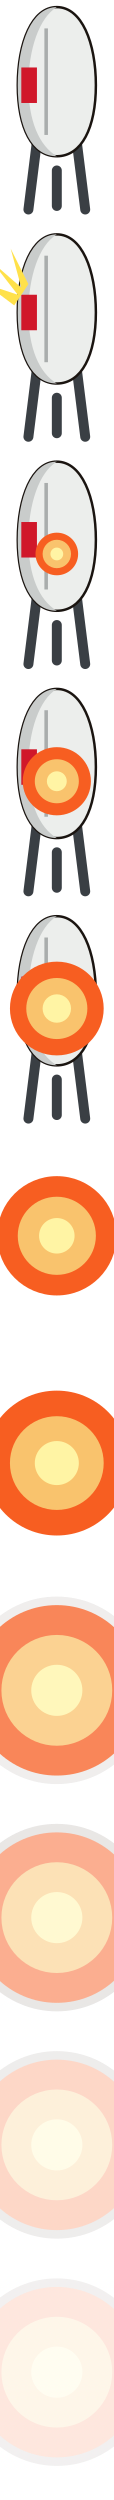
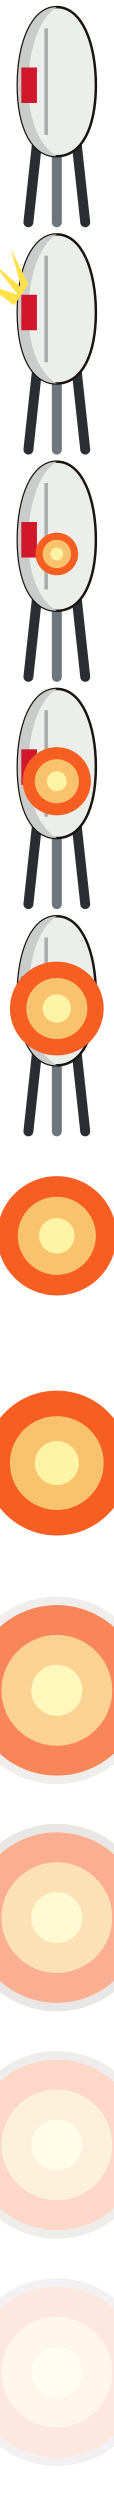
<svg xmlns="http://www.w3.org/2000/svg" width="16" height="352" viewBox="0 0 16 352">
  <g transform="translate(0 0)">
    <g>
-       <path d="M4 10l1.5 7.5L4 29.5M12 10l-1.5 7.5L12 29.5M8 24v5" fill="none" stroke="#3a3f44" stroke-width="1.4" stroke-linecap="round" />
+       <path d="M8 21v10.3" fill="none" stroke="#6e757b" stroke-width="1.4" stroke-linecap="round" />
+       <path d="M4 10l1.5 7.5L4 31.3M12 10l-1.5 7.5L12 31.3" fill="none" stroke="#2a2e32" stroke-width="1.4" stroke-linecap="round" />
      <path d="M8 1C11.5 1 13.5 6 13.5 12 13.5 18 11.5 22 8 22 4.5 22 2.5 18 2.5 12 2.5 6 4.5 1 8 1z" fill="#eceeec" stroke="#1a1410" stroke-width="0.35" stroke-linejoin="round" />
      <path d="M8 1C5.5 2.5 4 7 4 12 4 17 5.5 20.5 8 22 4.5 22 2.5 18 2.5 12 2.5 6 4.5 1 8 1z" fill="#c9cccb" />
      <path d="M3 9.5h2.2v5H3z" fill="#d0182a" />
      <path d="M6.5 4v15" stroke="#a9adac" stroke-width="0.5" />
    </g>
  </g>
  <g transform="translate(0 32)">
    <g>
-       <path d="M4 10l1.5 7.5L4 29.5M12 10l-1.5 7.5L12 29.5M8 24v5" fill="none" stroke="#3a3f44" stroke-width="1.4" stroke-linecap="round" />
+       <path d="M8 21v10.3" fill="none" stroke="#6e757b" stroke-width="1.4" stroke-linecap="round" />
+       <path d="M4 10l1.5 7.5L4 31.3M12 10l-1.5 7.5L12 31.3" fill="none" stroke="#2a2e32" stroke-width="1.4" stroke-linecap="round" />
      <path d="M8 1C11.5 1 13.5 6 13.5 12 13.5 18 11.5 22 8 22 4.5 22 2.5 18 2.5 12 2.5 6 4.5 1 8 1z" fill="#eceeec" stroke="#1a1410" stroke-width="0.35" stroke-linejoin="round" />
      <path d="M8 1C5.5 2.5 4 7 4 12 4 17 5.5 20.5 8 22 4.5 22 2.5 18 2.5 12 2.5 6 4.5 1 8 1z" fill="#c9cccb" />
      <path d="M3 9.5h2.2v5H3z" fill="#d0182a" />
      <path d="M6.5 4v15" stroke="#a9adac" stroke-width="0.5" />
      <path d="M2 11 -2 8 2.5 9.5 -1 5 3 8.5 1.5 3 4 8z" fill="#ffe14a" />
    </g>
  </g>
  <g transform="translate(0 64)">
    <g>
-       <path d="M4 10l1.5 7.5L4 29.5M12 10l-1.5 7.5L12 29.5M8 24v5" fill="none" stroke="#3a3f44" stroke-width="1.4" stroke-linecap="round" />
+       <path d="M8 21v10.3" fill="none" stroke="#6e757b" stroke-width="1.4" stroke-linecap="round" />
+       <path d="M4 10l1.5 7.5L4 31.3M12 10l-1.5 7.5L12 31.3" fill="none" stroke="#2a2e32" stroke-width="1.4" stroke-linecap="round" />
      <path d="M8 1C11.5 1 13.5 6 13.5 12 13.5 18 11.5 22 8 22 4.5 22 2.5 18 2.5 12 2.5 6 4.5 1 8 1z" fill="#eceeec" stroke="#1a1410" stroke-width="0.35" stroke-linejoin="round" />
      <path d="M8 1C5.5 2.5 4 7 4 12 4 17 5.5 20.5 8 22 4.5 22 2.5 18 2.5 12 2.5 6 4.5 1 8 1z" fill="#c9cccb" />
      <path d="M3 9.5h2.2v5H3z" fill="#d0182a" />
      <path d="M6.5 4v15" stroke="#a9adac" stroke-width="0.5" />
    </g>
    <g opacity="1.00">
      <circle cx="8" cy="14" r="3.0" fill="#f75e21" />
      <circle cx="8" cy="14" r="2.0" fill="#f9c36d" />
      <circle cx="8" cy="14" r="0.9" fill="#fff4a4" />
    </g>
  </g>
  <g transform="translate(0 96)">
    <g>
-       <path d="M4 10l1.5 7.5L4 29.5M12 10l-1.5 7.5L12 29.5M8 24v5" fill="none" stroke="#3a3f44" stroke-width="1.4" stroke-linecap="round" />
+       <path d="M8 21v10.3" fill="none" stroke="#6e757b" stroke-width="1.4" stroke-linecap="round" />
+       <path d="M4 10l1.5 7.5L4 31.3M12 10l-1.5 7.5L12 31.3" fill="none" stroke="#2a2e32" stroke-width="1.4" stroke-linecap="round" />
      <path d="M8 1C11.5 1 13.5 6 13.5 12 13.5 18 11.5 22 8 22 4.5 22 2.5 18 2.5 12 2.5 6 4.5 1 8 1z" fill="#eceeec" stroke="#1a1410" stroke-width="0.35" stroke-linejoin="round" />
      <path d="M8 1C5.5 2.5 4 7 4 12 4 17 5.5 20.5 8 22 4.5 22 2.5 18 2.5 12 2.5 6 4.5 1 8 1z" fill="#c9cccb" />
      <path d="M3 9.5h2.2v5H3z" fill="#d0182a" />
      <path d="M6.5 4v15" stroke="#a9adac" stroke-width="0.5" />
    </g>
    <g opacity="1.00">
      <circle cx="8" cy="14" r="4.8" fill="#f75e21" />
      <circle cx="8" cy="14" r="3.1" fill="#f9c36d" />
      <circle cx="8" cy="14" r="1.4" fill="#fff4a4" />
    </g>
  </g>
  <g transform="translate(0 128)">
    <g>
-       <path d="M4 10l1.5 7.5L4 29.5M12 10l-1.5 7.5L12 29.5M8 24v5" fill="none" stroke="#3a3f44" stroke-width="1.4" stroke-linecap="round" />
+       <path d="M8 21v10.3" fill="none" stroke="#6e757b" stroke-width="1.4" stroke-linecap="round" />
+       <path d="M4 10l1.5 7.5L4 31.3M12 10l-1.5 7.5L12 31.3" fill="none" stroke="#2a2e32" stroke-width="1.4" stroke-linecap="round" />
      <path d="M8 1C11.5 1 13.5 6 13.5 12 13.5 18 11.5 22 8 22 4.5 22 2.5 18 2.5 12 2.5 6 4.5 1 8 1z" fill="#eceeec" stroke="#1a1410" stroke-width="0.35" stroke-linejoin="round" />
      <path d="M8 1C5.5 2.5 4 7 4 12 4 17 5.5 20.5 8 22 4.5 22 2.5 18 2.5 12 2.5 6 4.5 1 8 1z" fill="#c9cccb" />
      <path d="M3 9.5h2.2v5H3z" fill="#d0182a" />
      <path d="M6.5 4v15" stroke="#a9adac" stroke-width="0.5" />
    </g>
    <g opacity="1.00">
      <circle cx="8" cy="14" r="6.6" fill="#f75e21" />
      <circle cx="8" cy="14" r="4.3" fill="#f9c36d" />
      <circle cx="8" cy="14" r="2.0" fill="#fff4a4" />
    </g>
  </g>
  <g transform="translate(0 160)">
    <g opacity="1.00">
      <circle cx="8" cy="14" r="8.4" fill="#f75e21" />
      <circle cx="8" cy="14" r="5.5" fill="#f9c36d" />
      <circle cx="8" cy="14" r="2.5" fill="#fff4a4" />
    </g>
  </g>
  <g transform="translate(0 192)">
    <g opacity="1.00">
      <circle cx="8" cy="14" r="11.2" fill="#4a3a30" opacity="0.00" />
      <circle cx="8" cy="14" r="10.2" fill="#f75e21" />
      <circle cx="8" cy="14" r="6.6" fill="#f9c36d" />
      <circle cx="8" cy="14" r="3.1" fill="#fff4a4" />
    </g>
  </g>
  <g transform="translate(0 224)">
    <g opacity="0.75">
      <circle cx="8" cy="14" r="13.2" fill="#4a3a30" opacity="0.12" />
      <circle cx="8" cy="14" r="12.0" fill="#f75e21" />
      <circle cx="8" cy="14" r="7.8" fill="#f9c36d" />
      <circle cx="8" cy="14" r="3.6" fill="#fff4a4" />
    </g>
  </g>
  <g transform="translate(0 256)">
    <g opacity="0.50">
      <circle cx="8" cy="14" r="13.2" fill="#4a3a30" opacity="0.25" />
      <circle cx="8" cy="14" r="12.0" fill="#f75e21" />
      <circle cx="8" cy="14" r="7.8" fill="#f9c36d" />
      <circle cx="8" cy="14" r="3.6" fill="#fff4a4" />
    </g>
  </g>
  <g transform="translate(0 288)">
    <g opacity="0.25">
      <circle cx="8" cy="14" r="13.2" fill="#4a3a30" opacity="0.38" />
      <circle cx="8" cy="14" r="12.0" fill="#f75e21" />
      <circle cx="8" cy="14" r="7.8" fill="#f9c36d" />
      <circle cx="8" cy="14" r="3.6" fill="#fff4a4" />
    </g>
  </g>
  <g transform="translate(0 320)">
    <g opacity="0.15">
      <circle cx="8" cy="14" r="13.2" fill="#4a3a30" opacity="0.50" />
      <circle cx="8" cy="14" r="12.0" fill="#f75e21" />
      <circle cx="8" cy="14" r="7.8" fill="#f9c36d" />
      <circle cx="8" cy="14" r="3.6" fill="#fff4a4" />
    </g>
  </g>
</svg>
